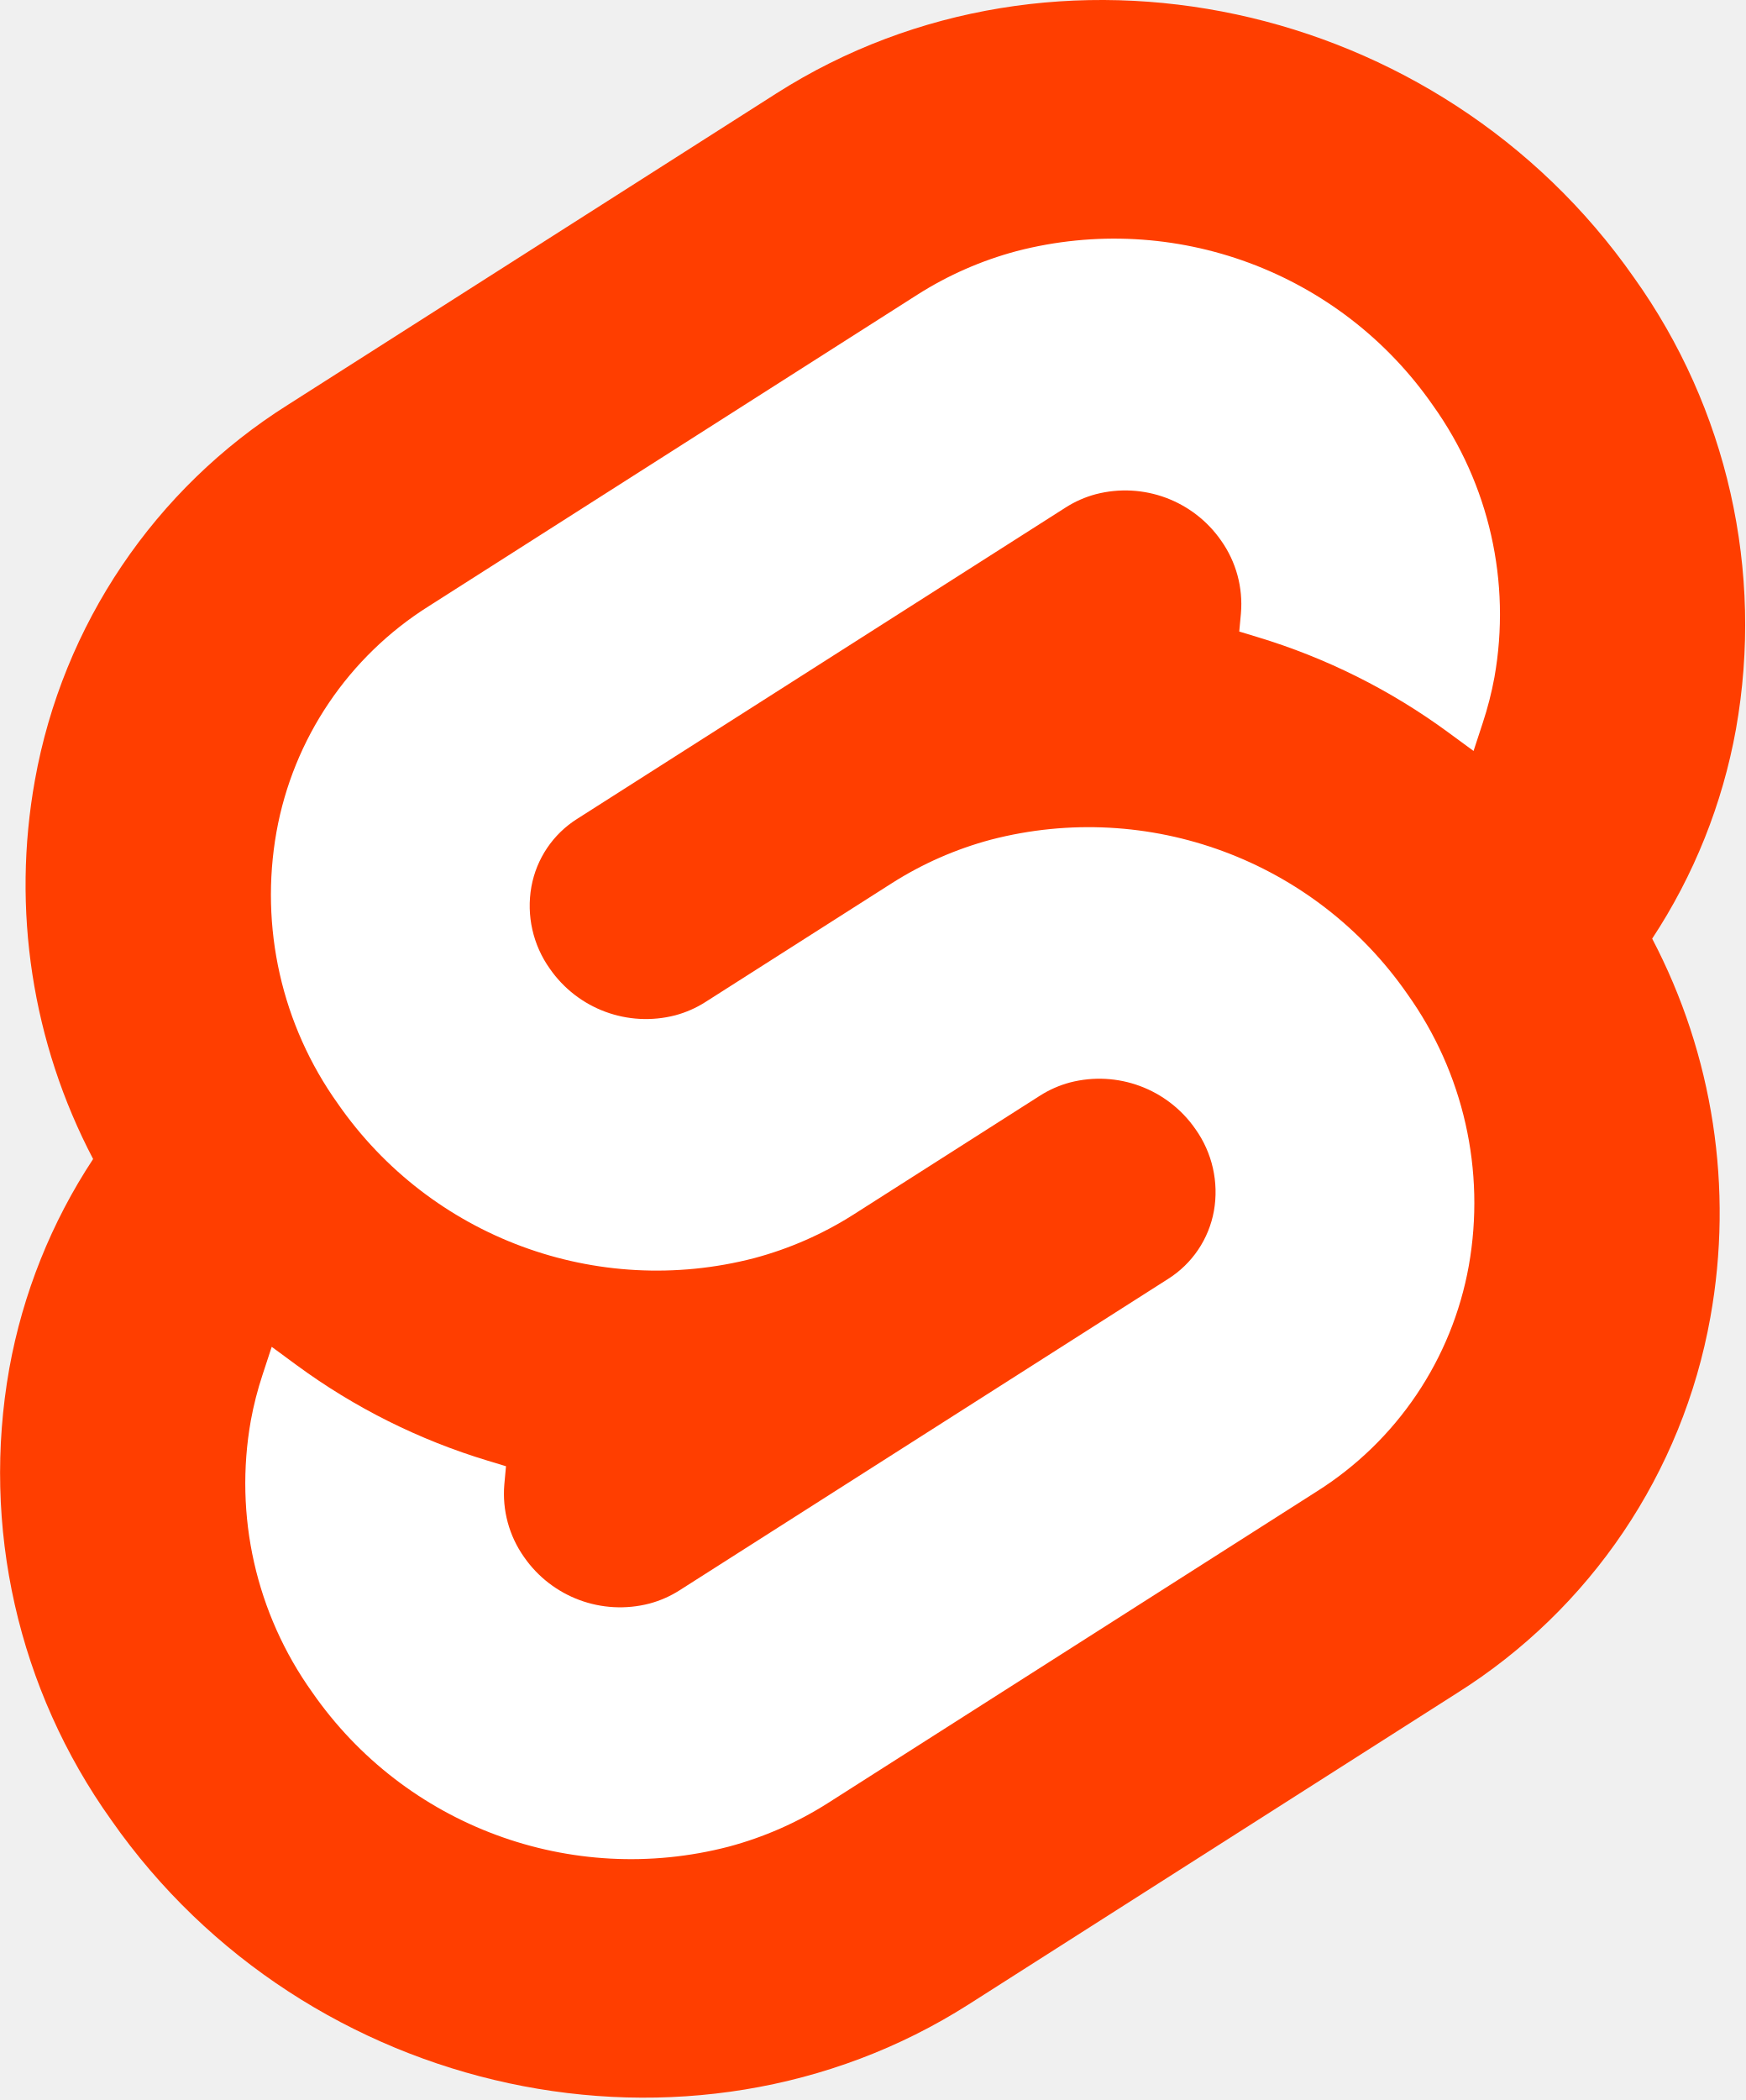
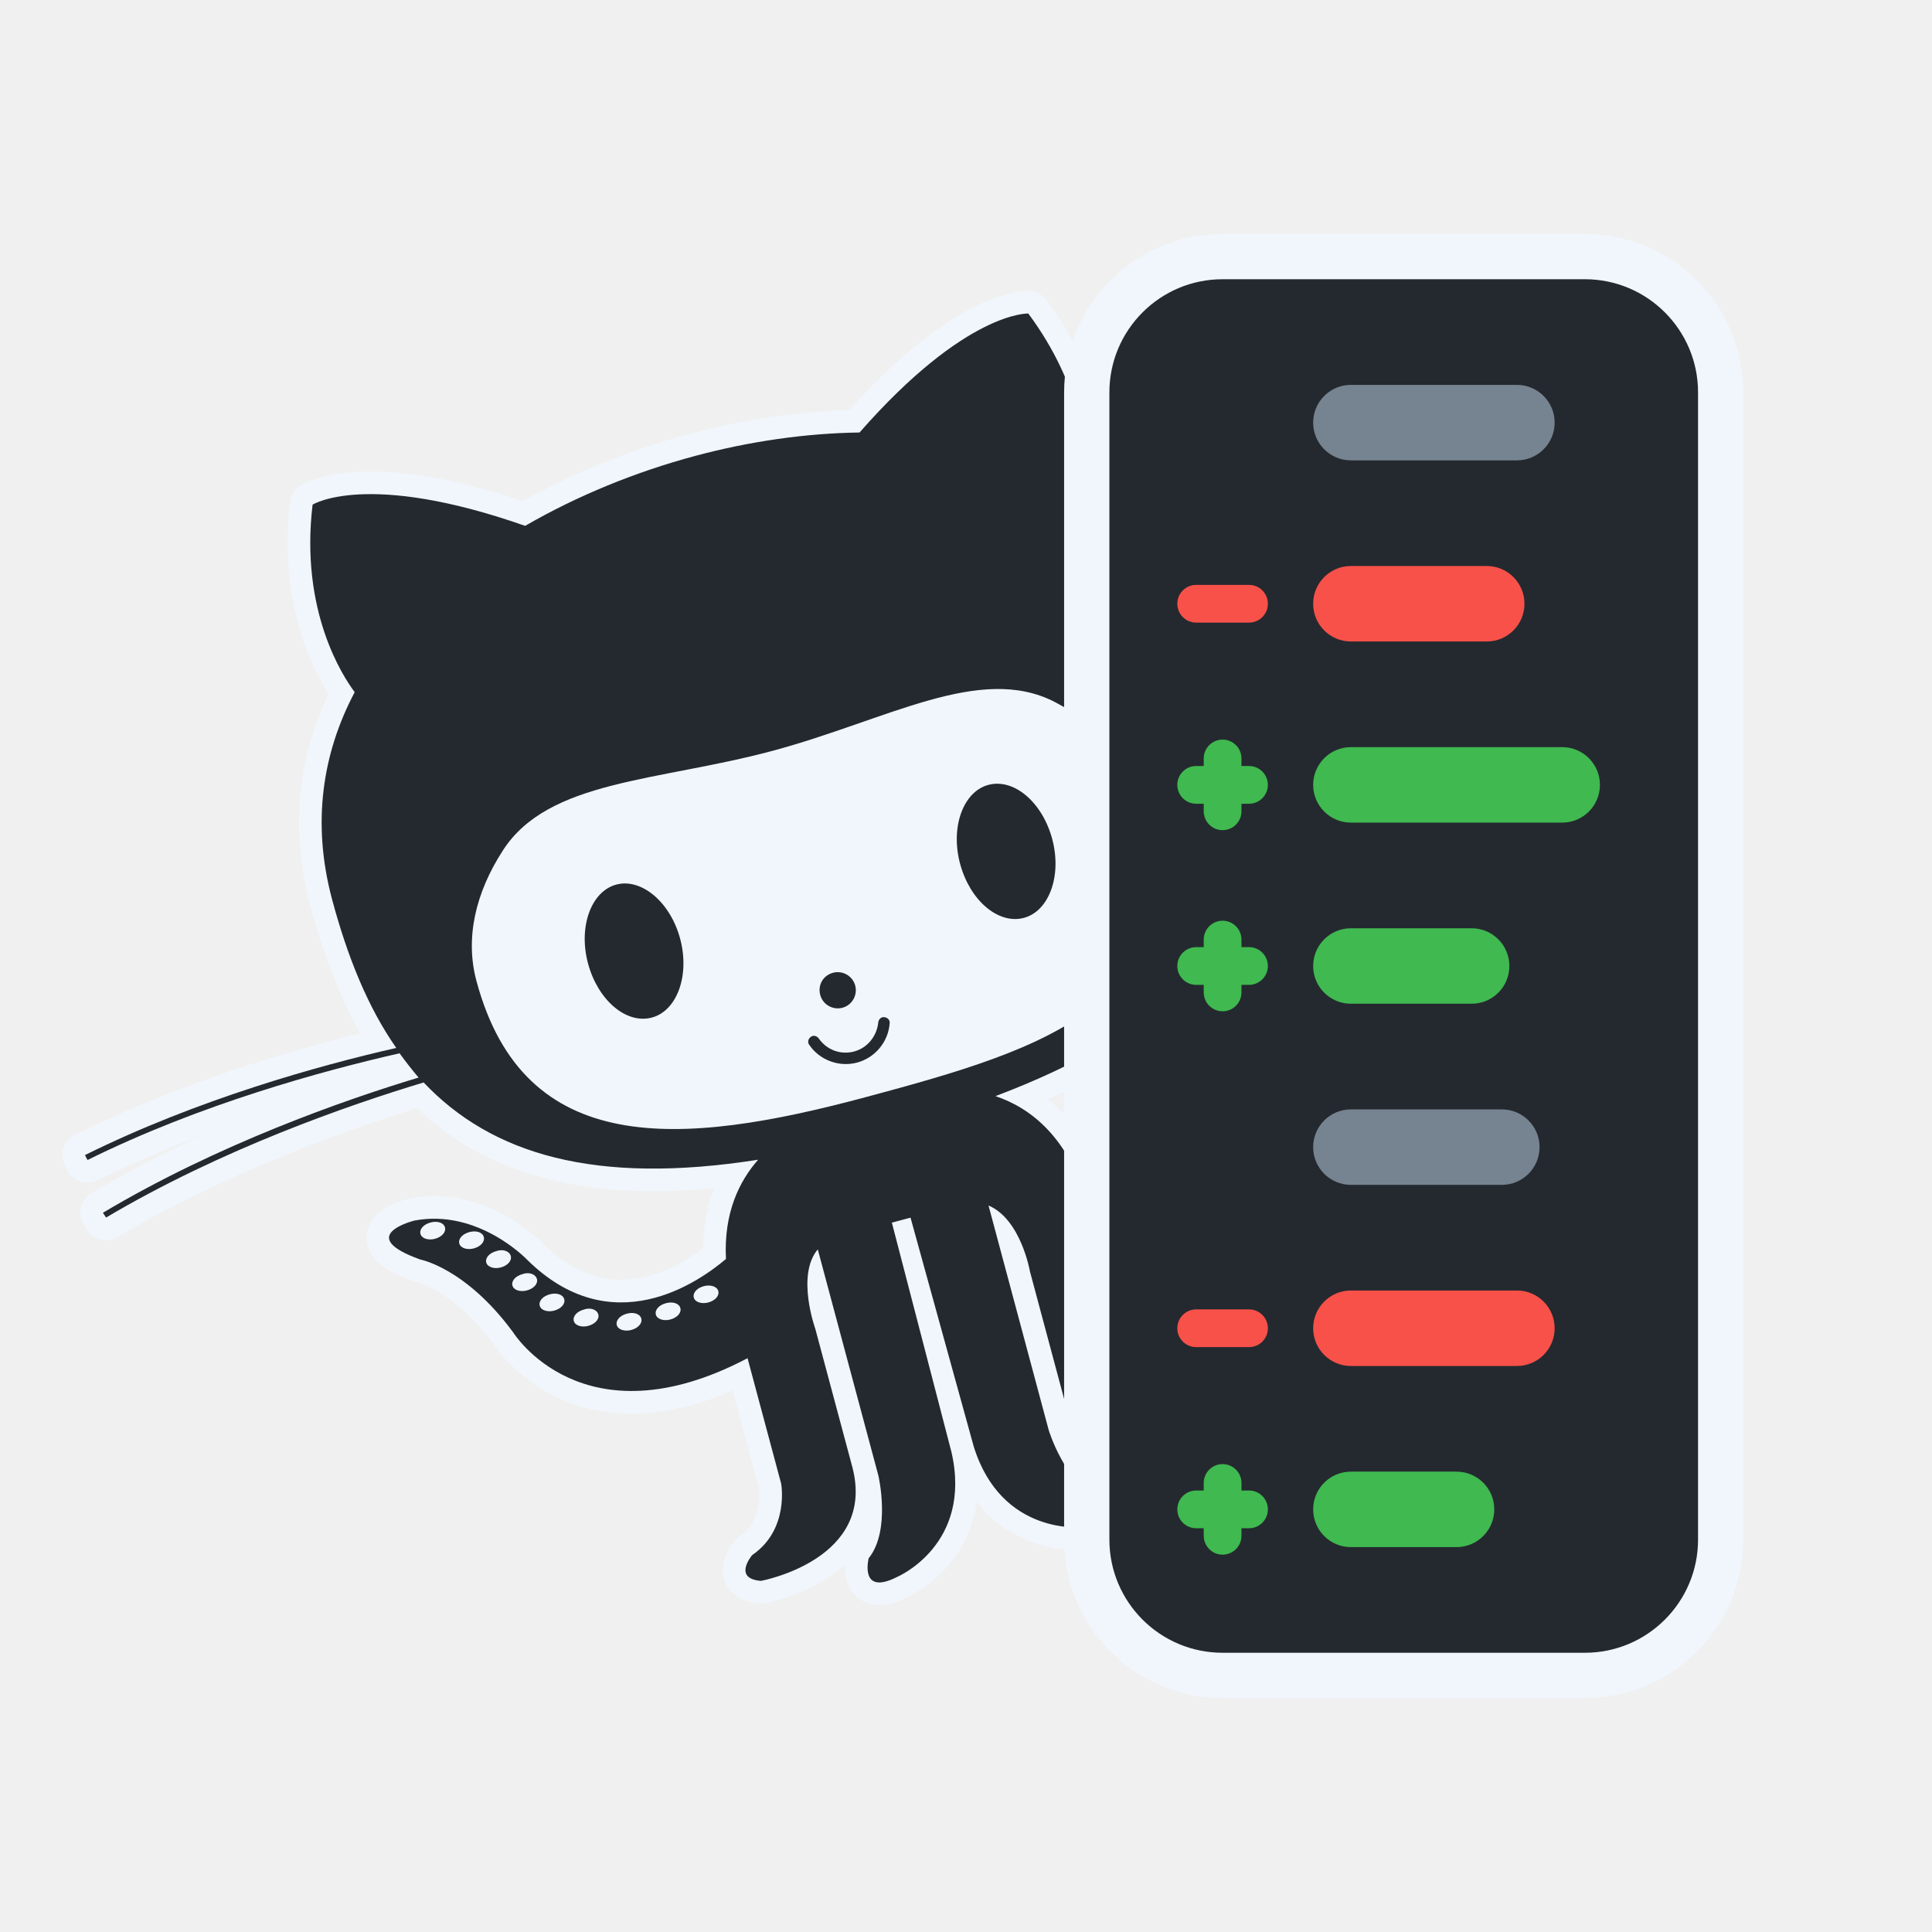
- <svg xmlns="http://www.w3.org/2000/svg" aria-hidden="true" role="img" class="iconify iconify--logos" width="26.6" height="32" preserveAspectRatio="xMidYMid meet" viewBox="0 0 256 308">
-   <path fill="#FF3E00" d="M239.682 40.707C211.113-.182 154.69-12.301 113.895 13.69L42.247 59.356a82.198 82.198 0 0 0-37.135 55.056a86.566 86.566 0 0 0 8.536 55.576a82.425 82.425 0 0 0-12.296 30.719a87.596 87.596 0 0 0 14.964 66.244c28.574 40.893 84.997 53.007 125.787 27.016l71.648-45.664a82.182 82.182 0 0 0 37.135-55.057a86.601 86.601 0 0 0-8.53-55.577a82.409 82.409 0 0 0 12.29-30.718a87.573 87.573 0 0 0-14.963-66.244" />
-   <path fill="#FFF" d="M106.889 270.841c-23.102 6.007-47.497-3.036-61.103-22.648a52.685 52.685 0 0 1-9.003-39.85a49.978 49.978 0 0 1 1.713-6.693l1.35-4.115l3.671 2.697a92.447 92.447 0 0 0 28.036 14.007l2.663.808l-.245 2.659a16.067 16.067 0 0 0 2.89 10.656a17.143 17.143 0 0 0 18.397 6.828a15.786 15.786 0 0 0 4.403-1.935l71.67-45.672a14.922 14.922 0 0 0 6.734-9.977a15.923 15.923 0 0 0-2.713-12.011a17.156 17.156 0 0 0-18.404-6.832a15.78 15.78 0 0 0-4.396 1.933l-27.35 17.434a52.298 52.298 0 0 1-14.553 6.391c-23.101 6.007-47.497-3.036-61.101-22.649a52.681 52.681 0 0 1-9.004-39.849a49.428 49.428 0 0 1 22.34-33.114l71.664-45.677a52.218 52.218 0 0 1 14.563-6.398c23.101-6.007 47.497 3.036 61.101 22.648a52.685 52.685 0 0 1 9.004 39.85a50.559 50.559 0 0 1-1.713 6.692l-1.35 4.116l-3.67-2.693a92.373 92.373 0 0 0-28.037-14.013l-2.664-.809l.246-2.658a16.099 16.099 0 0 0-2.89-10.656a17.143 17.143 0 0 0-18.398-6.828a15.786 15.786 0 0 0-4.402 1.935l-71.67 45.674a14.898 14.898 0 0 0-6.73 9.975a15.9 15.9 0 0 0 2.709 12.012a17.156 17.156 0 0 0 18.404 6.832a15.841 15.841 0 0 0 4.402-1.935l27.345-17.427a52.147 52.147 0 0 1 14.552-6.397c23.101-6.006 47.497 3.037 61.102 22.65a52.681 52.681 0 0 1 9.003 39.848a49.453 49.453 0 0 1-22.34 33.12l-71.664 45.673a52.218 52.218 0 0 1-14.563 6.398" />
+ <svg xmlns="http://www.w3.org/2000/svg" width="128" height="128" viewBox="0 0 128 128" fill="none" role="img" aria-label="Side Git">
+   <g transform="rotate(-15 53 64)" stroke-linejoin="round">
+     <g transform="translate(4 26) scale(0.40)">
+       <path fill="#24292f" stroke="#f0f6fc" stroke-width="7.5" d="M255.8 95.6l.2-.9c-21.1-4.2-42.7-4.3-55.8-3.7 2.1-7.7 2.8-16.7 2.8-26.6 0-14.3-5.4-25.7-14-34.3 1.5-4.9 3.5-15.8-2-29.7 0 0-9.8-3.1-32.1 11.8-8.7-2.2-18-3.3-27.3-3.3-10.2 0-20.5 1.3-30.2 3.9C74.4-2.9 64.3.3 64.3.3c-6.6 16.5-2.5 28.8-1.3 31.8-7.8 8.4-12.5 19.1-12.5 32.2 0 9.9 1.1 18.8 3.9 26.5-13.2-.5-34-.3-54.4 3.8l.2.9c20.4-4.1 41.4-4.2 54.5-3.7.6 1.6 1.3 3.2 2 4.7-13 .4-35.1 2.1-56.3 8.1l.3.9c21.4-6 43.7-7.6 56.6-8 7.8 14.4 23 23.8 50.2 26.7-3.9 2.6-7.8 7-9.4 14.5-5.3 2.5-21.9 8.7-31.9-8.5 0 0-5.6-10.2-16.3-11 0 0-10.4-.2-.7 6.5 0 0 6.9 3.3 11.7 15.6 0 0 6.3 21 36.4 14.2V177s-.6 7.7-7.7 10.2c0 0-4.2 2.9.3 4.5 0 0 19.5 1.6 19.5-14.4v-23.6s-.8-9.4 3.8-12.6v38.8s-.3 9.3-5.1 12.8c0 0-3.2 5.7 3.8 4.2 0 0 13.4-1.9 14-17.6l.3-39.3h3.2l.3 39.3c.6 15.6 14 17.6 14 17.6 7 1.6 3.8-4.2 3.8-4.2-4.8-3.5-5.1-12.8-5.1-12.8v-38.5c4.6 3.6 3.8 12.3 3.8 12.3v23.6c0 16 19.5 14.4 19.5 14.4 4.5-1.6.3-4.5.3-4.5-7-2.6-7.7-10.2-7.7-10.2v-31c0-12.1-5.1-18.5-10.1-21.8 29-2.9 42.9-12.2 49.3-26.8 12.7.3 35.6 1.9 57.4 8.1l.3-.9c-21.7-6.1-44.4-7.7-57.3-8.1.6-1.5 1.1-3 1.6-4.6 13.4-.5 35.1-.5 56.3 3.7z" />
+       <path fill="#24292f" d="M255.8 95.6l.2-.9c-21.1-4.2-42.7-4.3-55.8-3.7 2.1-7.7 2.8-16.7 2.8-26.6 0-14.3-5.4-25.7-14-34.3 1.5-4.9 3.5-15.8-2-29.7 0 0-9.8-3.1-32.1 11.8-8.7-2.2-18-3.3-27.3-3.3-10.2 0-20.5 1.3-30.2 3.9C74.4-2.9 64.3.3 64.3.3c-6.6 16.5-2.5 28.8-1.3 31.8-7.8 8.4-12.5 19.1-12.5 32.2 0 9.9 1.1 18.8 3.9 26.5-13.2-.5-34-.3-54.4 3.8l.2.9c20.4-4.1 41.4-4.2 54.5-3.7.6 1.6 1.3 3.2 2 4.7-13 .4-35.1 2.1-56.3 8.1l.3.9c21.4-6 43.7-7.6 56.6-8 7.8 14.4 23 23.8 50.2 26.7-3.9 2.6-7.8 7-9.4 14.5-5.3 2.5-21.9 8.7-31.9-8.5 0 0-5.6-10.2-16.3-11 0 0-10.4-.2-.7 6.5 0 0 6.9 3.3 11.7 15.6 0 0 6.3 21 36.4 14.2V177s-.6 7.7-7.7 10.2c0 0-4.2 2.9.3 4.5 0 0 19.5 1.6 19.5-14.4v-23.6s-.8-9.4 3.8-12.6v38.8s-.3 9.3-5.1 12.8c0 0-3.2 5.7 3.8 4.2 0 0 13.4-1.9 14-17.6l.3-39.3h3.2l.3 39.3c.6 15.6 14 17.6 14 17.6 7 1.6 3.8-4.2 3.8-4.2-4.8-3.5-5.1-12.8-5.1-12.8v-38.5c4.6 3.6 3.8 12.3 3.8 12.3v23.6c0 16 19.5 14.4 19.5 14.4 4.5-1.6.3-4.5.3-4.5-7-2.6-7.7-10.2-7.7-10.2v-31c0-12.1-5.1-18.5-10.1-21.8 29-2.9 42.9-12.2 49.3-26.8 12.7.3 35.6 1.9 57.4 8.1l.3-.9c-21.7-6.1-44.4-7.7-57.3-8.1.6-1.5 1.1-3 1.6-4.6 13.4-.5 35.1-.5 56.3 3.7z" />
+       <path fill="#f0f6fc" d="M174.6 63.7c6.2 5.7 9.9 12.5 9.9 19.8 0 34.4-25.6 35.3-57.2 35.3S70.1 114 70.1 83.5c0-7.3 3.6-14.1 9.8-19.7 10.3-9.4 27.7-4.4 47.4-4.4s37-5.1 47.3 4.3z" />
+       <path fill="#24292f" d="M104.5 85.5c0 6.3-3.6 11.4-7.9 11.4-4.4 0-7.9-5.1-7.9-11.4 0-6.3 3.6-11.4 7.9-11.4 4.3 0 7.9 5.1 7.9 11.4zm63.8 0c0 6.3-3.6 11.4-7.9 11.4-4.4 0-7.9-5.1-7.9-11.4 0-6.3 3.6-11.4 7.9-11.4 4.4 0 7.9 5.1 7.9 11.4zm-37.8 15c0 1.6-1.3 3-3 3-1.6 0-3-1.3-3-3s1.3-3 3-3c1.6 0 3 1.3 3 3zm-9.9 7.5c-.2-.5.1-1 .6-1.2.5-.2 1 .1 1.2.6.8 2.2 2.8 3.6 5.1 3.6s4.3-1.5 5.1-3.6c.2-.5.7-.8 1.2-.6.5.2.8.7.6 1.2-1 2.9-3.8 4.9-6.9 4.9-3.1 0-5.9-2-6.9-4.9z" />
+       <path fill="#f0f6fc" d="M54.5 121.6c0 .8-.9 1.4-2.1 1.4-1.1 0-2.1-.6-2.1-1.4 0-.8.9-1.4 2.1-1.4 1.2 0 2.1.6 2.1 1.4zm5.8 3.2c0 .8-.9 1.4-2.1 1.4-1.1 0-2.1-.6-2.1-1.4 0-.8.9-1.4 2.1-1.4 1.2 0 2.1.6 2.1 1.4zm3.5 4.2c0 .8-.9 1.4-2.1 1.4-1.1 0-2.1-.6-2.1-1.4 0-.8.9-1.4 2.1-1.4 1.2-.1 2.1.6 2.1 1.4zm3.2 4.8c0 .8-.9 1.4-2.1 1.4-1.1 0-2.1-.6-2.1-1.4 0-.8.9-1.4 2.1-1.4 1.2-.1 2.1.6 2.1 1.4zm3.5 4.4c0 .8-.9 1.4-2.1 1.4-1.1 0-2.1-.6-2.1-1.4 0-.8.9-1.4 2.1-1.4 1.2 0 2.1.6 2.1 1.4zm4.8 3.9c0 .8-.9 1.4-2.1 1.4-1.1 0-2.1-.6-2.1-1.4 0-.8.9-1.4 2.1-1.4 1.2-.1 2.1.6 2.1 1.4zm6.7 2.5c0 .8-.9 1.4-2.1 1.4-1.1 0-2.1-.6-2.1-1.4 0-.8.9-1.4 2.1-1.4 1.2 0 2.1.6 2.1 1.4zm6.7 0c0 .8-.9 1.4-2.1 1.4-1.1 0-2.1-.6-2.1-1.4 0-.8.9-1.4 2.1-1.4 1.2 0 2.1.6 2.1 1.4zm6.8-1.1c0 .8-.9 1.4-2.1 1.4-1.1 0-2.1-.6-2.1-1.4 0-.8.9-1.4 2.1-1.4 1.1 0 2.1.6 2.1 1.4z" />
+     </g>
+   </g>
+   <rect x="72" y="17" width="42" height="94" rx="9" fill="#24292f" stroke="#f0f6fc" stroke-width="3" />
+   <g stroke-linecap="round">
+     <rect x="87" y="25.5" width="16" height="5" rx="2.5" fill="#768390" />
+     <rect x="78" y="38.75" width="6" height="2.5" rx="1.25" fill="#f85149" />
+     <rect x="87" y="37.5" width="14" height="5" rx="2.5" fill="#f85149" />
+     <rect x="78" y="50.75" width="6" height="2.5" rx="1.25" fill="#3fb950" />
+     <rect x="79.75" y="49" width="2.5" height="6" rx="1.25" fill="#3fb950" />
+     <rect x="87" y="49.5" width="19" height="5" rx="2.5" fill="#3fb950" />
+     <rect x="78" y="62.75" width="6" height="2.5" rx="1.25" fill="#3fb950" />
+     <rect x="79.75" y="61" width="2.5" height="6" rx="1.25" fill="#3fb950" />
+     <rect x="87" y="61.5" width="13" height="5" rx="2.5" fill="#3fb950" />
+     <rect x="87" y="73.5" width="15" height="5" rx="2.5" fill="#768390" />
+     <rect x="78" y="86.75" width="6" height="2.5" rx="1.25" fill="#f85149" />
+     <rect x="87" y="85.5" width="16" height="5" rx="2.5" fill="#f85149" />
+     <rect x="78" y="98.75" width="6" height="2.5" rx="1.25" fill="#3fb950" />
+     <rect x="79.75" y="97" width="2.5" height="6" rx="1.25" fill="#3fb950" />
+     <rect x="87" y="97.5" width="12" height="5" rx="2.5" fill="#3fb950" />
+   </g>
</svg>
